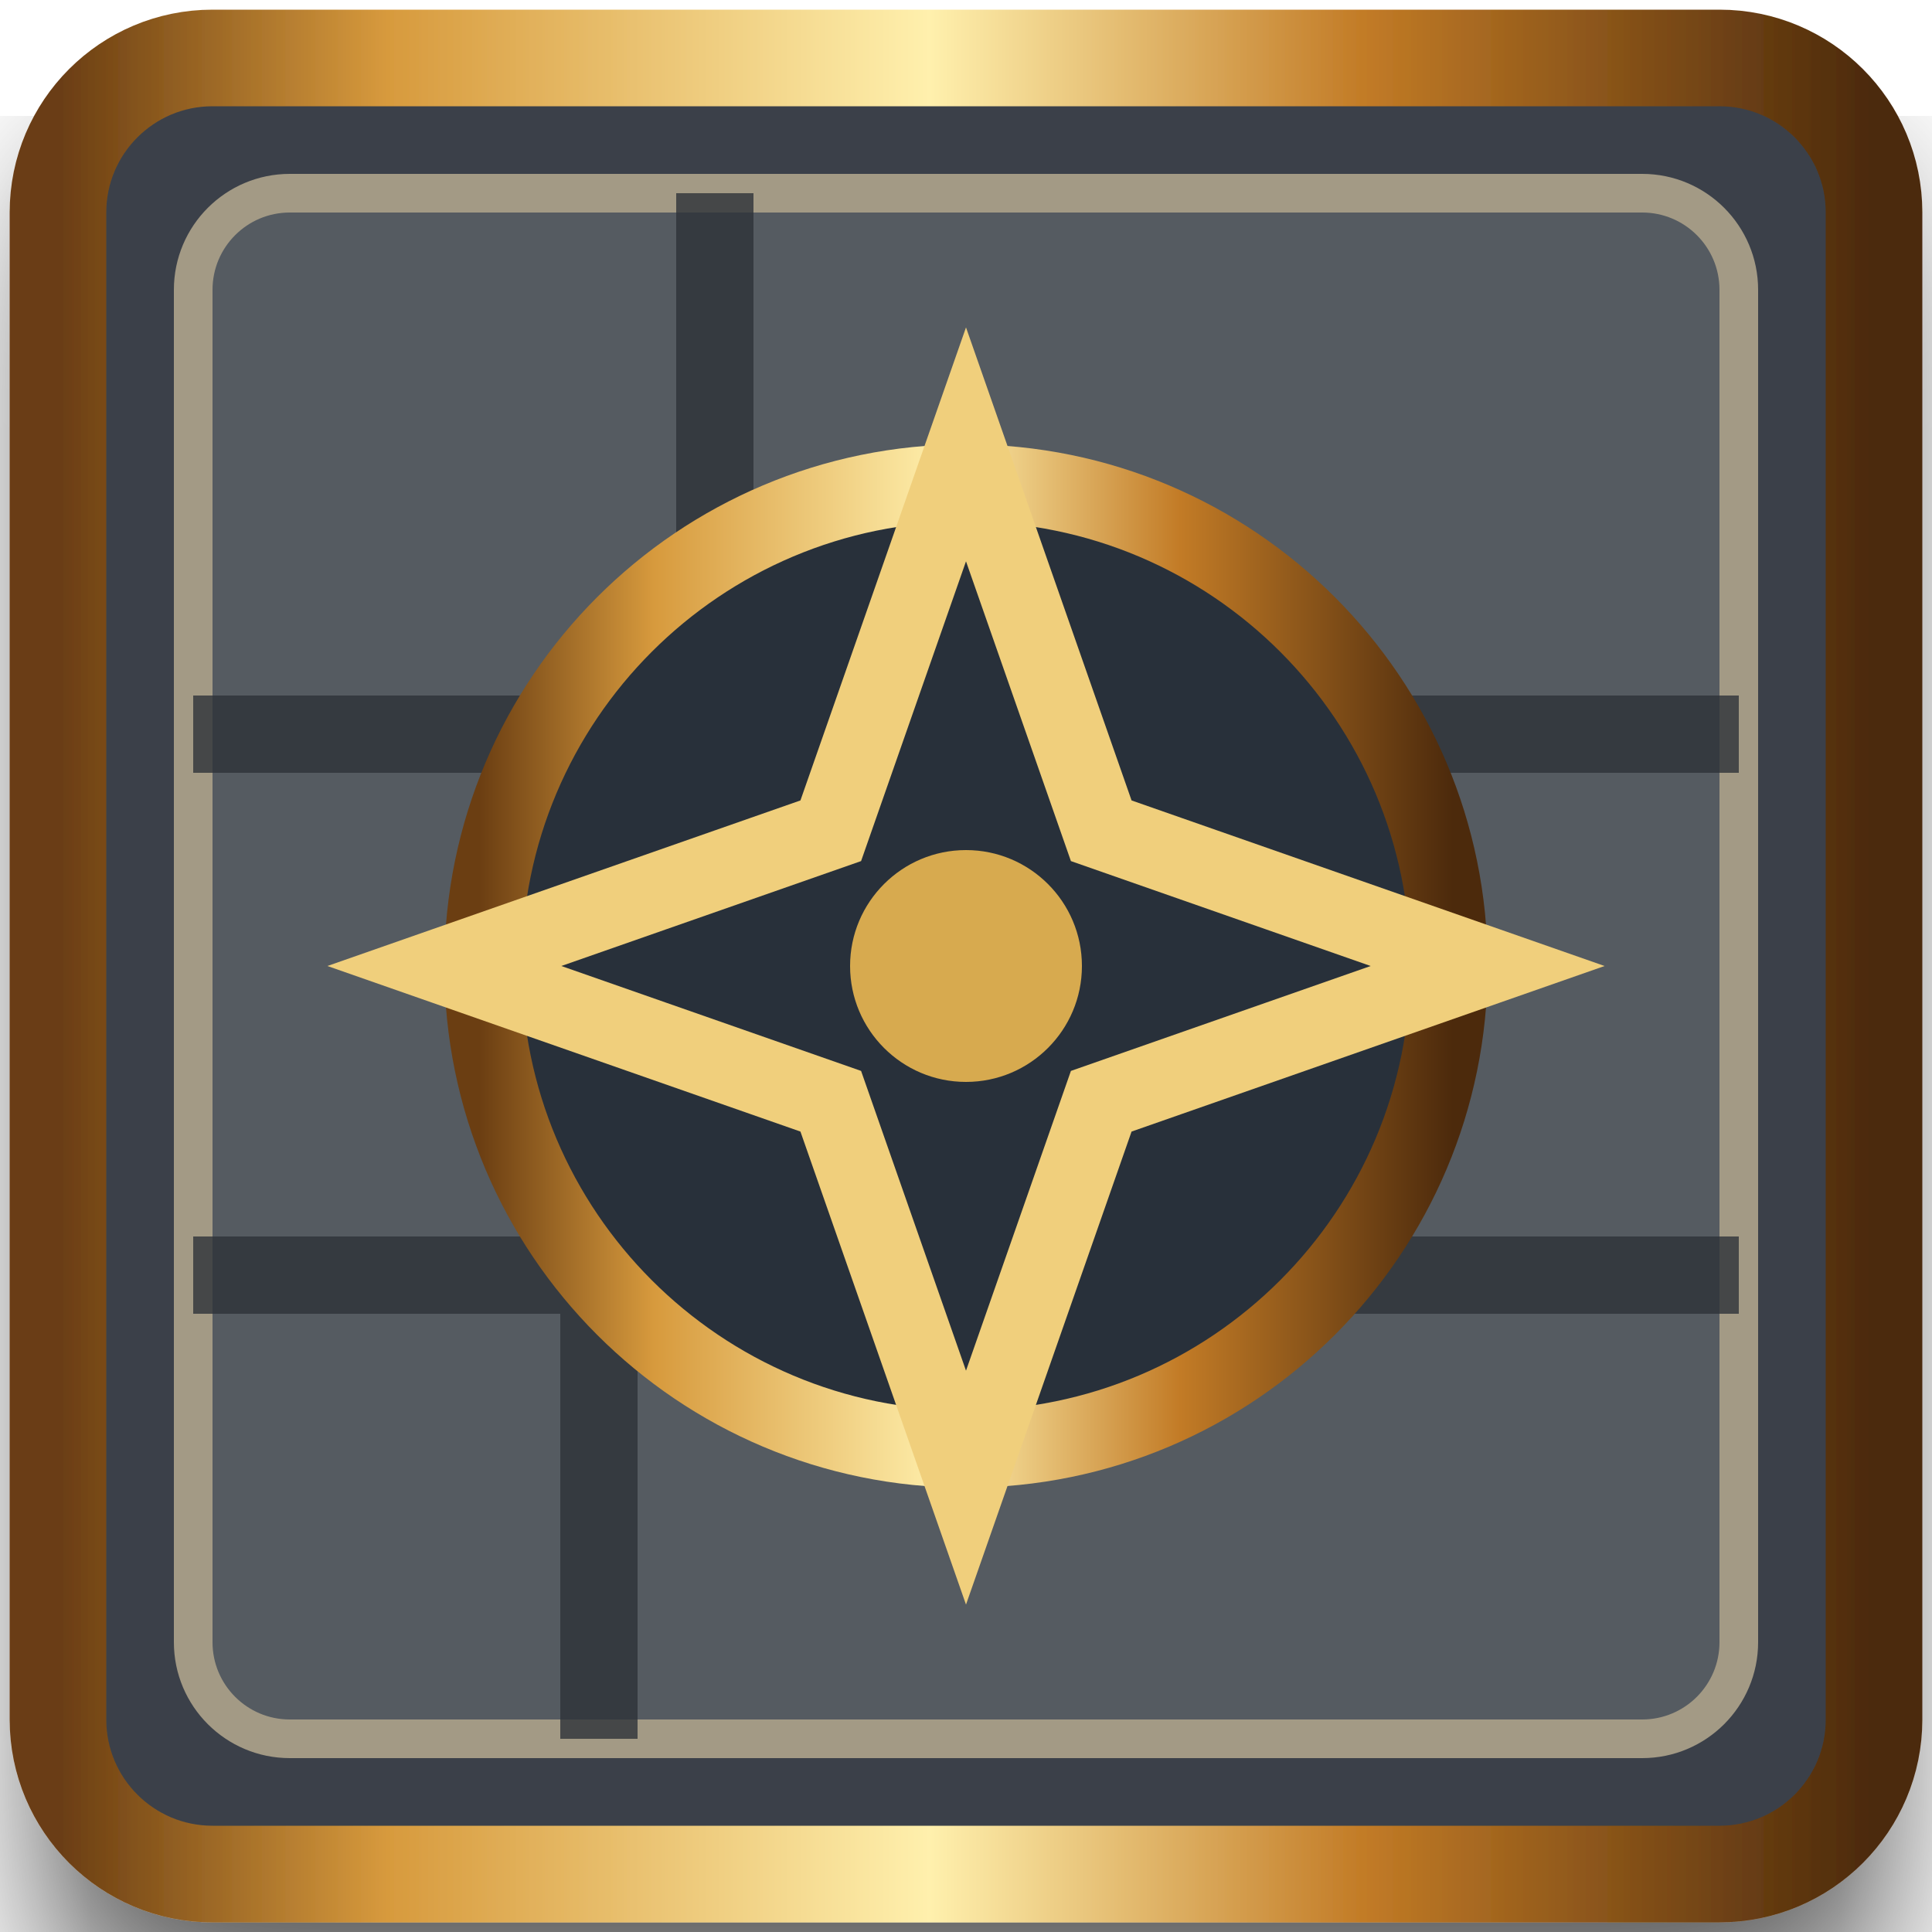
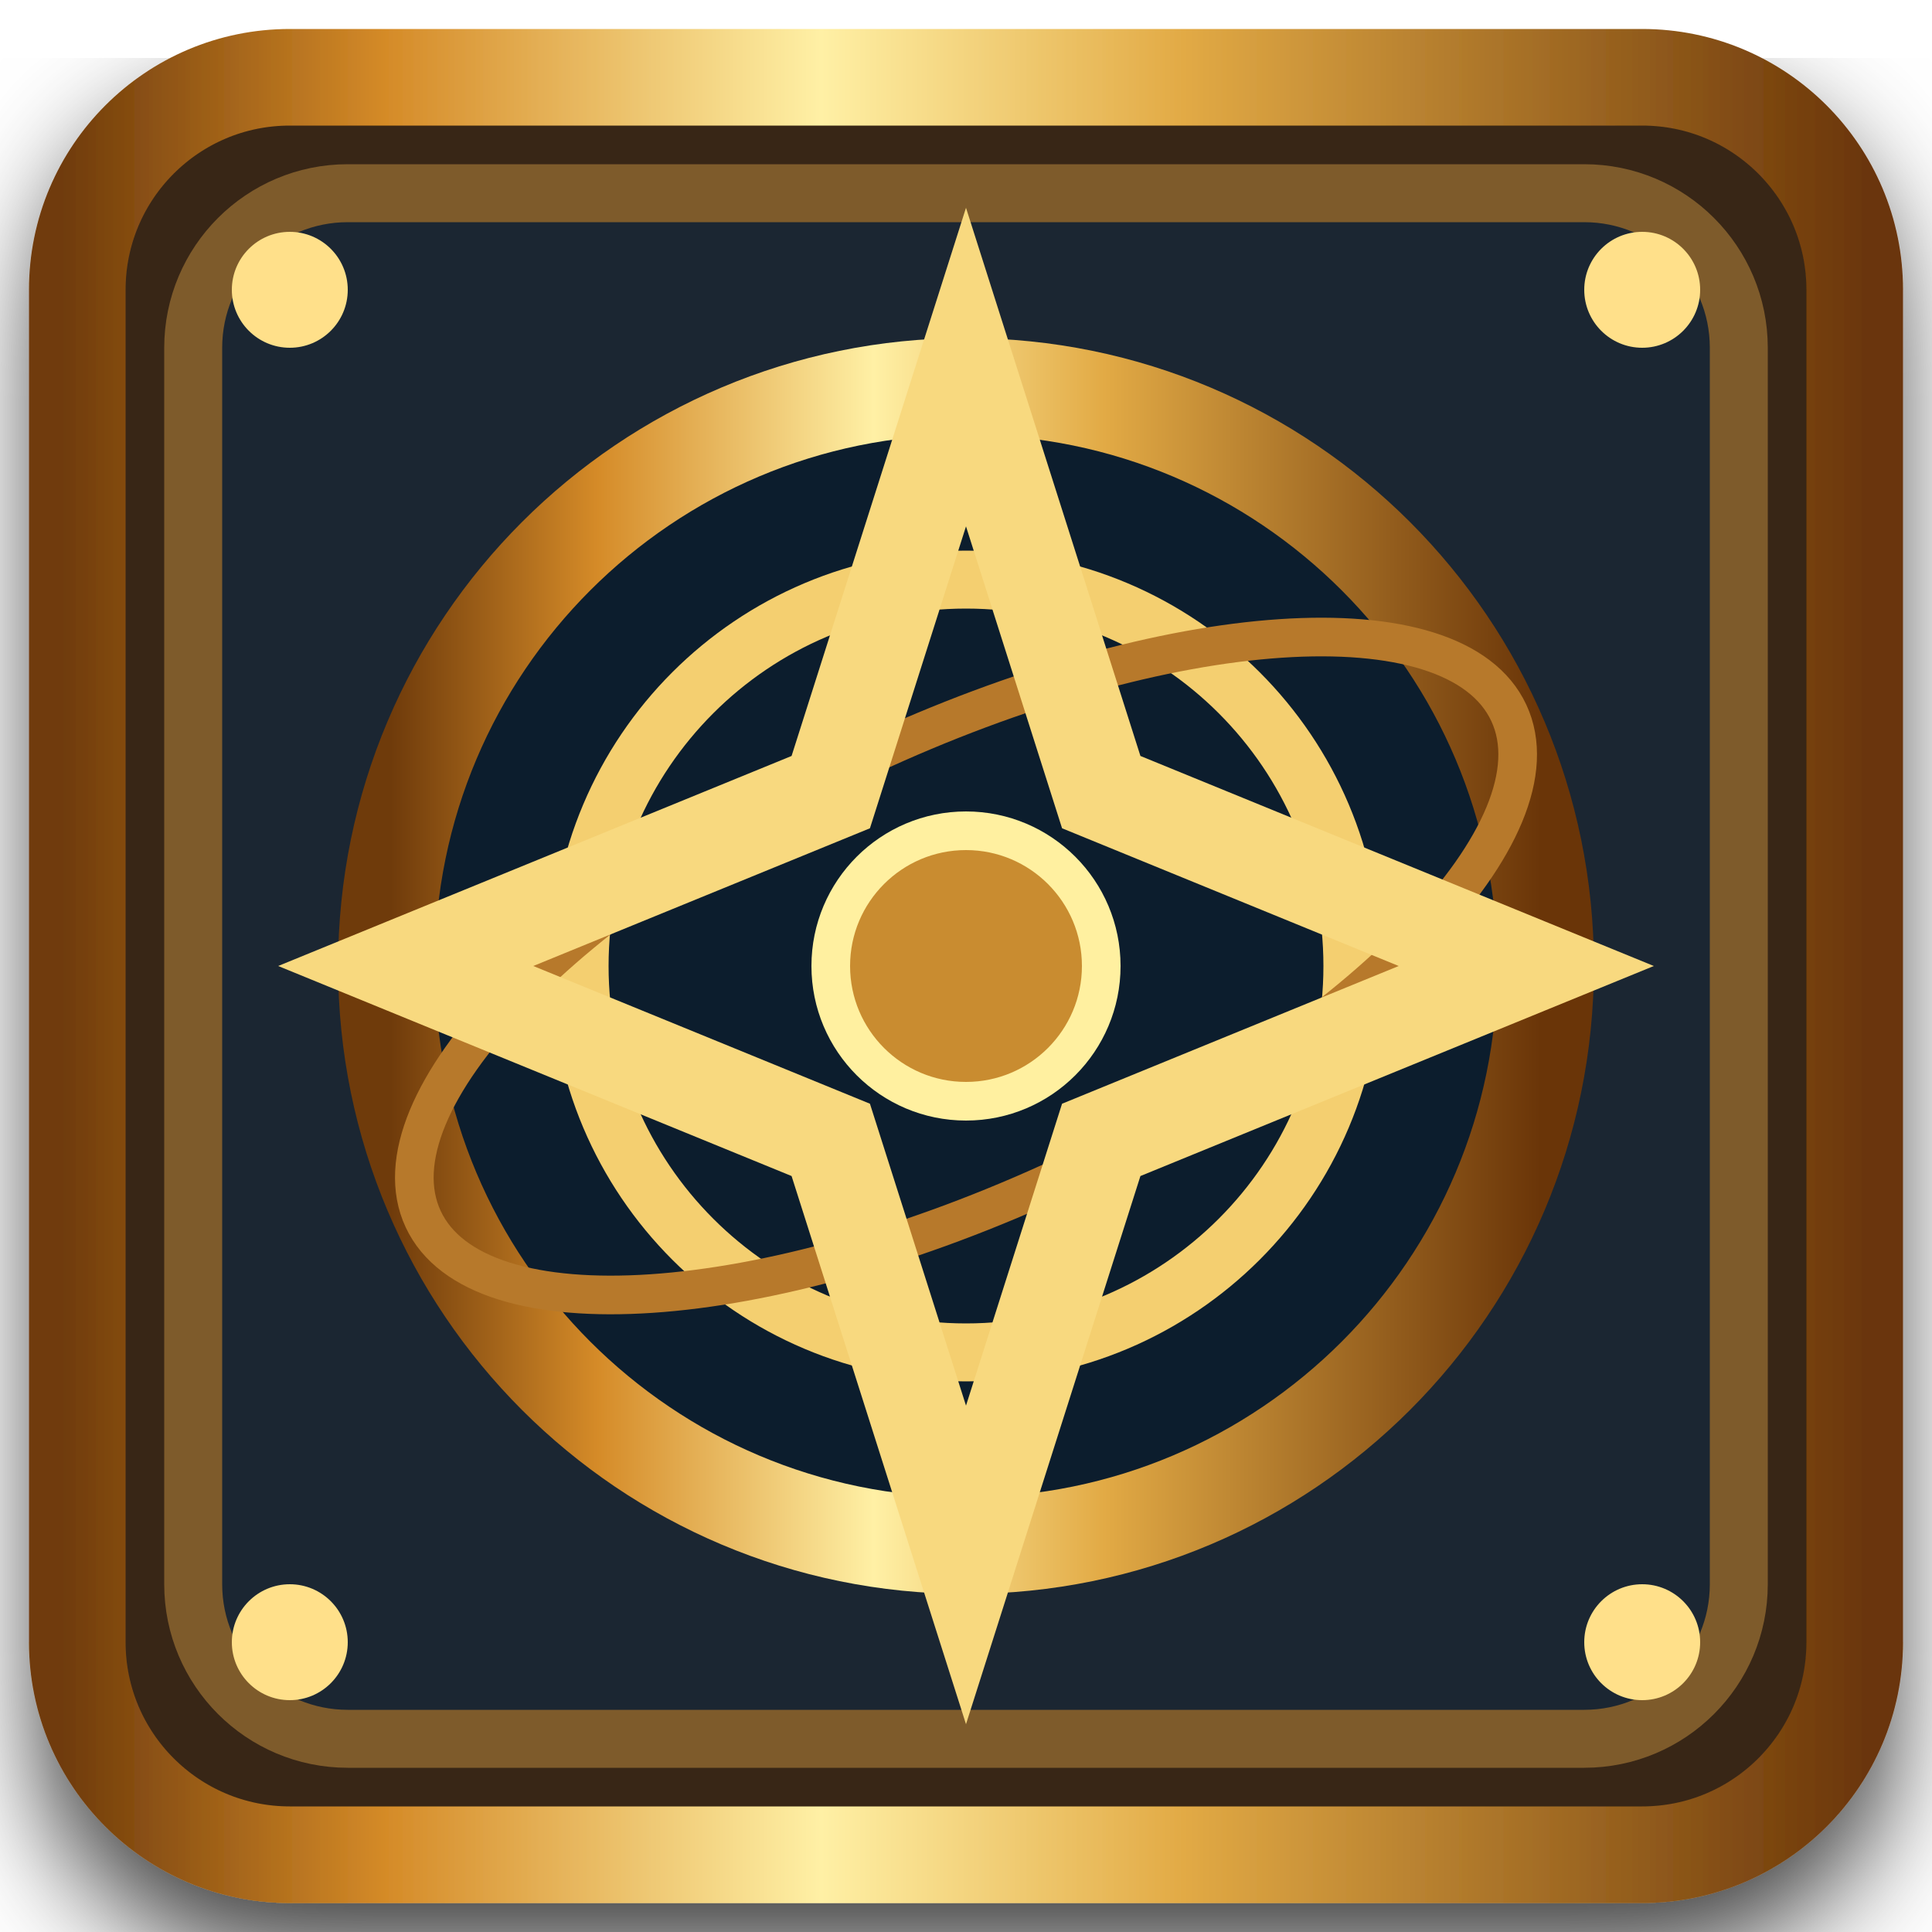
- <svg xmlns="http://www.w3.org/2000/svg" viewBox="0 0 100 100">
+ <svg xmlns="http://www.w3.org/2000/svg" data-role="fixed-wall" viewBox="0 0 100 100">
  <defs>
+     <linearGradient id="navy" x1="0" y1="0" x2="0" y2="1">
+       <stop stop-color="#123b70" />
+       <stop offset=".48" stop-color="#062954" />
+       <stop offset="1" stop-color="#03172f" />
+     </linearGradient>
    <linearGradient id="gold" x1="0" x2="1">
-       <stop stop-color="#6b3e12" />
-       <stop offset=".18" stop-color="#d79a3d" />
-       <stop offset=".48" stop-color="#fff0ad" />
-       <stop offset=".72" stop-color="#c27b26" />
-       <stop offset="1" stop-color="#4c2a0c" />
+       <stop stop-color="#6f3b0b" />
+       <stop offset=".18" stop-color="#d58b28" />
+       <stop offset=".42" stop-color="#fff0a5" />
+       <stop offset=".62" stop-color="#e2aa45" />
+       <stop offset="1" stop-color="#6a3508" />
    </linearGradient>
-     <linearGradient id="navy" x1="0" y1="0" x2="0" y2="1">
-       <stop stop-color="#173d70" />
-       <stop offset=".45" stop-color="#0b2b54" />
-       <stop offset="1" stop-color="#041426" />
+     <linearGradient id="gold2" x1="0" y1="0" x2="0" y2="1">
+       <stop stop-color="#fff5bd" />
+       <stop offset=".5" stop-color="#c77a1c" />
+       <stop offset="1" stop-color="#6b3c0e" />
    </linearGradient>
-     <linearGradient id="paper" x1="0" y1="0" x2="1" y2="1">
-       <stop stop-color="#fff8dc" />
-       <stop offset=".42" stop-color="#eadfbd" />
-       <stop offset="1" stop-color="#cdbb8e" />
-     </linearGradient>
+     <radialGradient id="blueGlow">
+       <stop stop-color="#fffde1" />
+       <stop offset=".16" stop-color="#87edff" />
+       <stop offset=".5" stop-color="#376dff" />
+       <stop offset="1" stop-color="#0a1b69" />
+     </radialGradient>
    <filter id="shadow" x="-30%" y="-30%" width="160%" height="180%">
-       <feDropShadow dx="0" dy="6" stdDeviation="5" flood-color="#000" flood-opacity=".65" />
+       <feDropShadow dx="0" dy="3" stdDeviation="3" flood-color="#000" flood-opacity=".75" />
    </filter>
    <filter id="glow" x="-80%" y="-80%" width="260%" height="260%">
-       <feGaussianBlur stdDeviation="7" />
+       <feGaussianBlur stdDeviation="5" />
    </filter>
  </defs>
-   <rect x="3" y="3" width="94" height="94" rx="8" fill="#3b4149" stroke="url(#gold)" stroke-width="5" filter="url(#shadow)" />
-   <rect x="10" y="10" width="80" height="80" rx="5" fill="#555b61" stroke="#a39a85" stroke-width="2" />
-   <path d="M10 38h80M10 66h80M37 10v28M68 38v28M31 66v24" stroke="#2d3238" stroke-width="4" opacity=".8" />
-   <circle cx="50" cy="50" r="25" fill="#28303a" stroke="url(#gold)" stroke-width="4" />
-   <path d="M50 23l7 20 20 7-20 7-7 20-7-20-20-7 20-7Z" fill="none" stroke="#f0cf7c" stroke-width="4" />
-   <circle cx="50" cy="50" r="6" fill="#d7aa4f" />
+   <rect x="4" y="4" width="92" height="92" rx="11" fill="#392714" stroke="url(#gold)" stroke-width="5" filter="url(#shadow)" />
+   <rect x="10" y="10" width="80" height="80" rx="8" fill="#1b2632" stroke="#7e5b2b" stroke-width="3" />
+   <circle cx="50" cy="50" r="30" fill="#0c1d2d" stroke="url(#gold)" stroke-width="5" />
+   <circle cx="50" cy="50" r="20" fill="none" stroke="#f4cf70" stroke-width="3" />
+   <ellipse cx="50" cy="50" rx="31" ry="12" fill="none" stroke="#b7792b" stroke-width="2" transform="rotate(-25 50 50)" />
+   <path d="M50 19l7 22 22 9-22 9-7 22-7-22-22-9 22-9Z" fill="none" stroke="#f8d97f" stroke-width="5" />
+   <circle cx="50" cy="50" r="7" fill="#c98c30" stroke="#fff0a0" stroke-width="2" />
+   <g fill="#ffe08a">
+     <circle cx="15" cy="15" r="3" />
+     <circle cx="85" cy="15" r="3" />
+     <circle cx="15" cy="85" r="3" />
+     <circle cx="85" cy="85" r="3" />
+   </g>
</svg>
